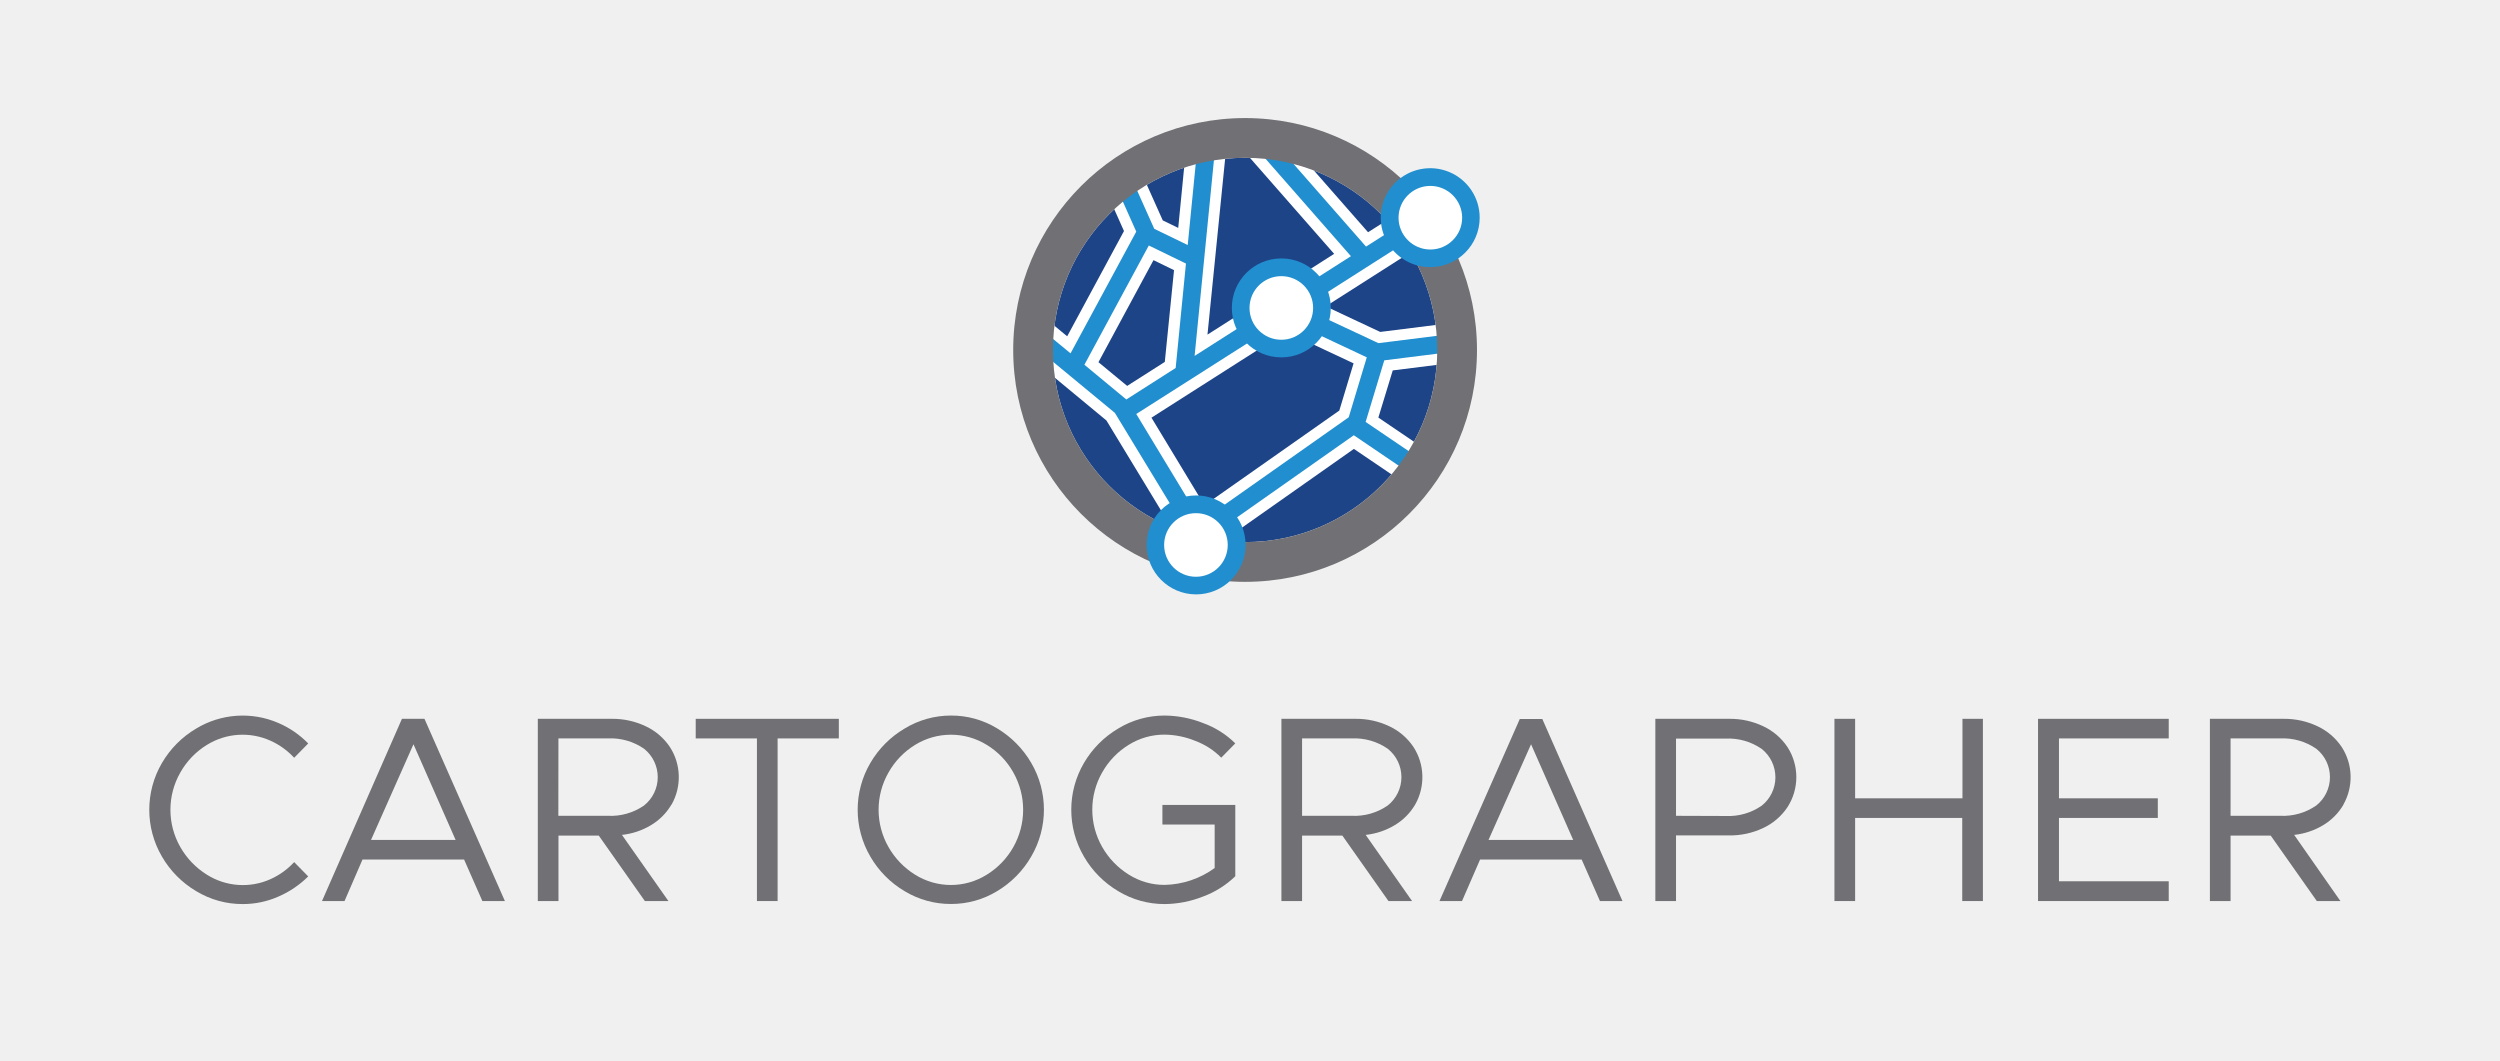
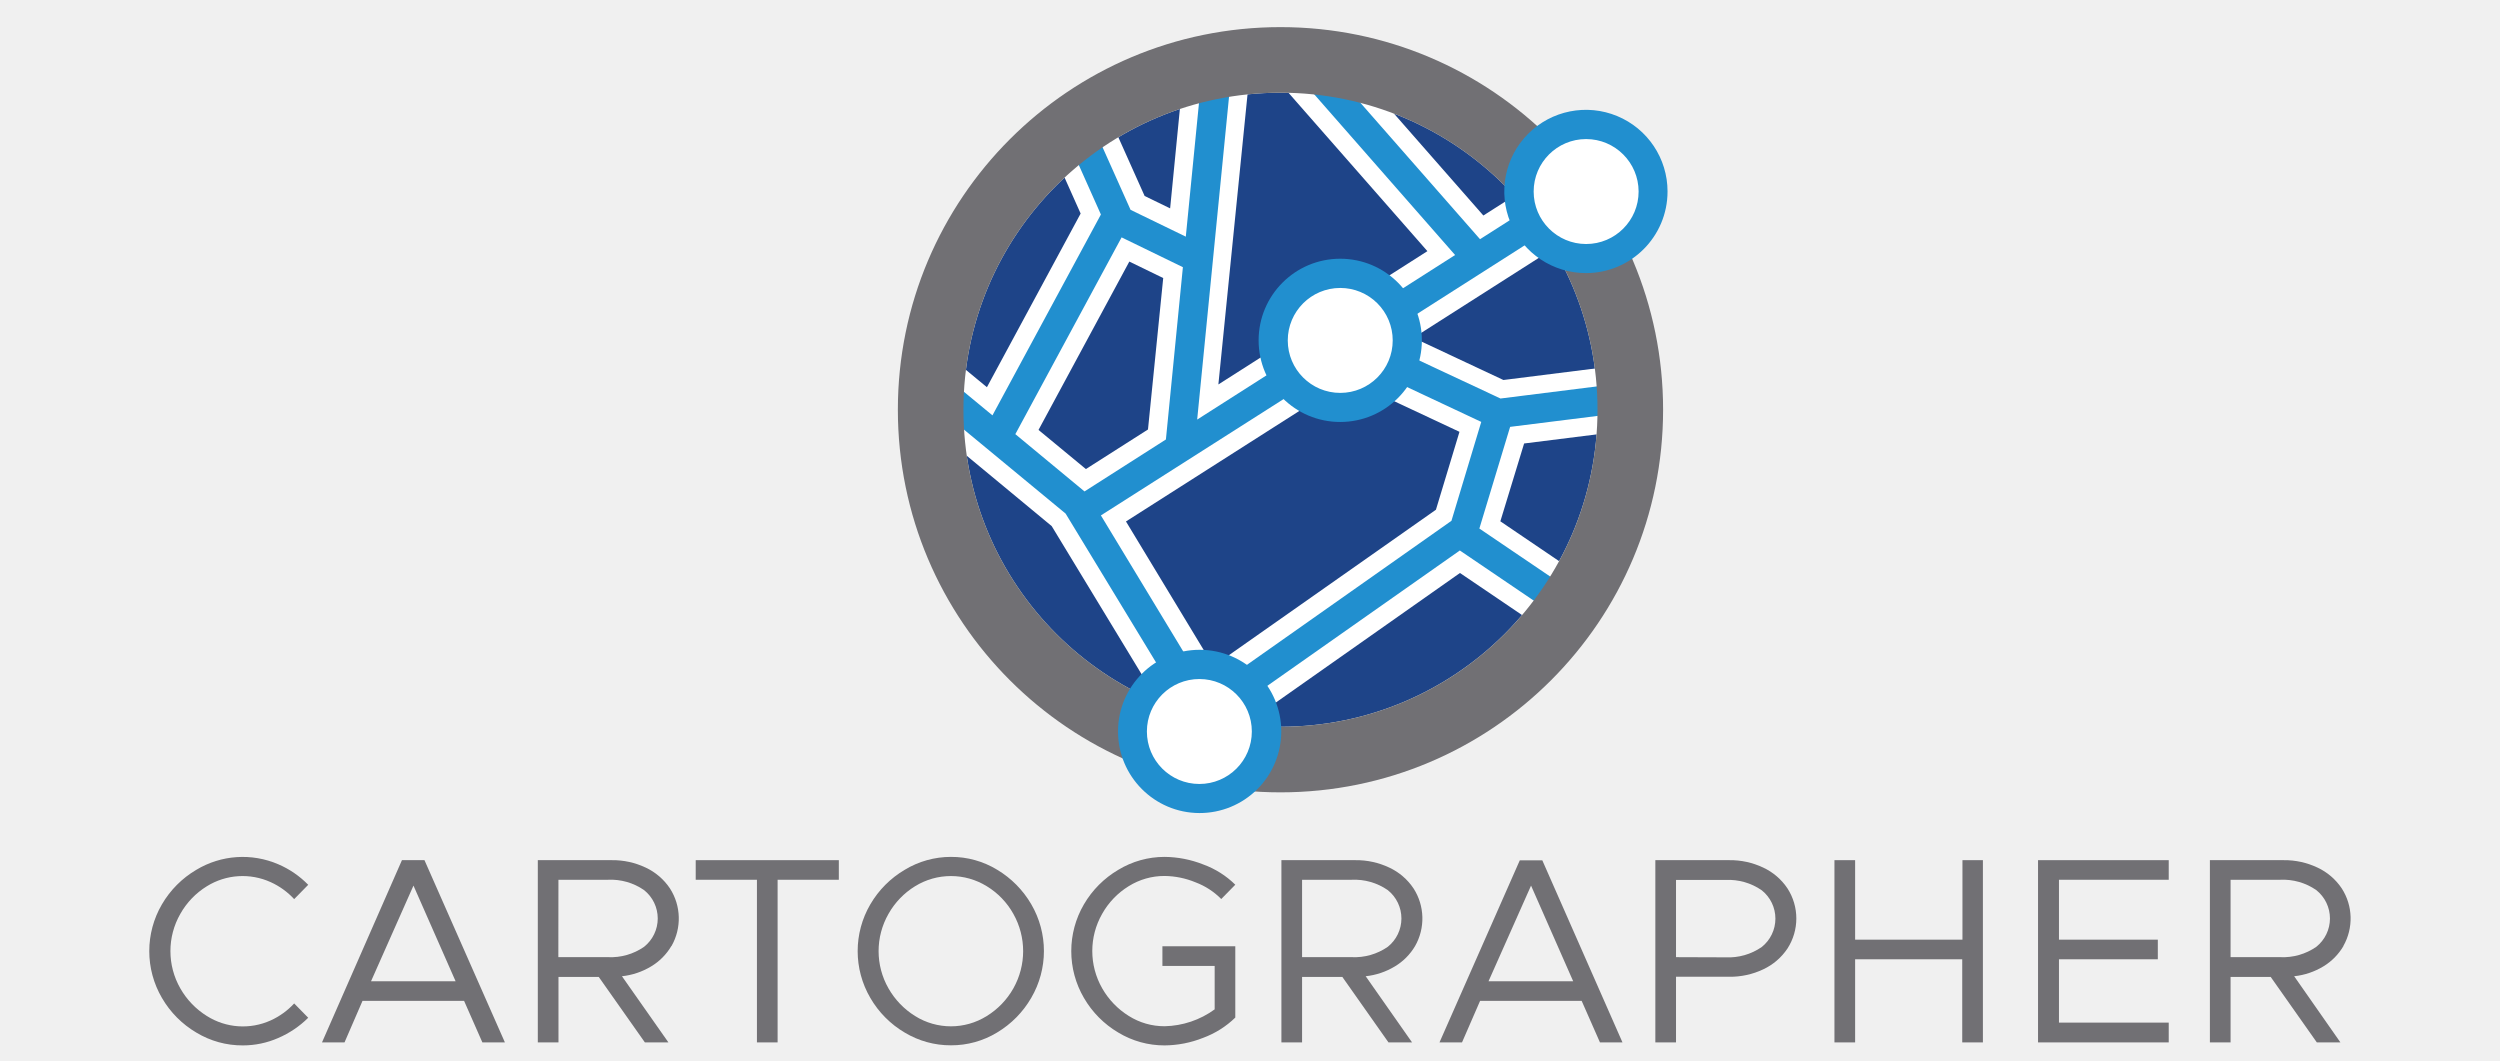
- <svg xmlns="http://www.w3.org/2000/svg" id="artwork" viewBox="0 0 566 240">
-   <defs>
-     <style>.cls-1{fill:#717074;}.cls-2{fill:#1e4488;}.cls-3{fill:#fff;}.cls-4{fill:#218fcf;}</style>
+ <svg xmlns="http://www.w3.org/2000/svg" id="artwork" viewBox="0 0 566 240" version="1.1">
+   <defs id="defs878">
+     <style id="style876">.cls-1{fill:#717074;}.cls-2{fill:#1e4488;}.cls-3{fill:#fff;}.cls-4{fill:#218fcf;}</style>
  </defs>
-   <path class="cls-1" d="M44.44,201.77a21.76,21.76,0,0,1-7.77-7.83,21,21,0,0,1,0-21.21,21.83,21.83,0,0,1,7.77-7.8A20.34,20.34,0,0,1,63,163.67a21,21,0,0,1,6.78,4.65l-3.18,3.24a16.5,16.5,0,0,0-5.31-3.84,15.35,15.35,0,0,0-14.46.93,17.27,17.27,0,0,0-6,6.24,17,17,0,0,0,0,16.89,17.6,17.6,0,0,0,6,6.24,15.26,15.26,0,0,0,14.46,1,16.5,16.5,0,0,0,5.31-3.84l3.18,3.24A21.93,21.93,0,0,1,63,203a19.85,19.85,0,0,1-8,1.68A20.13,20.13,0,0,1,44.44,201.77Z" />
-   <path class="cls-1" d="M105.07,194.6h-23L78,204h-5.1L91,162.74h5.1L114.31,204h-5.1Zm-1.92-4.44L93.61,168.5,84,190.16Z" />
-   <path class="cls-1" d="M152,182.18a13.18,13.18,0,0,1-4.59,4.62,16,16,0,0,1-6.6,2.22L151.33,204H146l-10.44-14.82h-9.12V204h-4.68V162.74h16.74a17.43,17.43,0,0,1,7.68,1.68,13.45,13.45,0,0,1,5.49,4.71,12.58,12.58,0,0,1,.36,13.05Zm-25.59,2.52h11.22a13.23,13.23,0,0,0,8.19-2.34,8.21,8.21,0,0,0,0-12.84,13.23,13.23,0,0,0-8.19-2.34H126.43Z" />
-   <path class="cls-1" d="M171.37,167.18H157.51v-4.44h32.4v4.44H176.05V204h-4.68Z" />
-   <path class="cls-1" d="M204.82,201.77a21.76,21.76,0,0,1-7.77-7.83,21,21,0,0,1,0-21.21,21.83,21.83,0,0,1,7.77-7.8A20.13,20.13,0,0,1,215.29,162a19.92,19.92,0,0,1,10.47,2.91,22,22,0,0,1,7.71,7.8,21,21,0,0,1,0,21.21,21.91,21.91,0,0,1-7.71,7.83,19.92,19.92,0,0,1-10.47,2.91A20.13,20.13,0,0,1,204.82,201.77Zm18.6-3.75a17.35,17.35,0,0,0,6-6.24,17.17,17.17,0,0,0,0-16.89,17,17,0,0,0-6-6.24,15.46,15.46,0,0,0-16.26,0,17.27,17.27,0,0,0-6,6.24,17,17,0,0,0,0,16.89,17.6,17.6,0,0,0,6,6.24,15.29,15.29,0,0,0,16.26,0Z" />
-   <path class="cls-1" d="M263.17,182.24h16.5v16.14a20.75,20.75,0,0,1-7.29,4.59,24,24,0,0,1-8.73,1.71,20.13,20.13,0,0,1-10.47-2.91,21.76,21.76,0,0,1-7.77-7.83,21,21,0,0,1,0-21.21,21.83,21.83,0,0,1,7.77-7.8A20.13,20.13,0,0,1,263.65,162a24.25,24.25,0,0,1,8.76,1.71,20.08,20.08,0,0,1,7.26,4.59l-3.18,3.24a16.14,16.14,0,0,0-5.82-3.78,18.83,18.83,0,0,0-7-1.44,15.22,15.22,0,0,0-8.13,2.31,17.27,17.27,0,0,0-6,6.24,17,17,0,0,0,0,16.89,17.6,17.6,0,0,0,6,6.24,15.07,15.07,0,0,0,8.13,2.34A19.93,19.93,0,0,0,275,196.52v-9.84H263.17Z" />
-   <path class="cls-1" d="M320.38,182.18a13.18,13.18,0,0,1-4.59,4.62,16,16,0,0,1-6.6,2.22L319.69,204h-5.34l-10.44-14.82h-9.12V204h-4.68V162.74h16.74a17.43,17.43,0,0,1,7.68,1.68,13.45,13.45,0,0,1,5.49,4.71,12.58,12.58,0,0,1,.36,13.05Zm-25.59,2.52H306a13.23,13.23,0,0,0,8.19-2.34,8.21,8.21,0,0,0,0-12.84,13.23,13.23,0,0,0-8.19-2.34H294.79Z" />
-   <path class="cls-1" d="M358.09,194.6h-23L331,204h-5.1l18.18-41.22h5.1L367.33,204h-5.1Zm-1.92-4.44-9.54-21.66L337,190.16Z" />
-   <path class="cls-1" d="M374.77,162.74h16.74a17.43,17.43,0,0,1,7.68,1.68,13.45,13.45,0,0,1,5.49,4.71,12.54,12.54,0,0,1,0,13.62,13.45,13.45,0,0,1-5.49,4.71,17.43,17.43,0,0,1-7.68,1.68H379.45V204h-4.68Zm15.9,22a13.23,13.23,0,0,0,8.19-2.34,8.21,8.21,0,0,0,0-12.84,13.23,13.23,0,0,0-8.19-2.34H379.45V184.7Z" />
-   <path class="cls-1" d="M448.93,162.74V204h-4.68V185.18H420V204h-4.68V162.74H420v18h24.3v-18Z" />
-   <path class="cls-1" d="M466.15,167.18v13.56h22.38v4.44H466.15v14.34H491V204H461.41V162.74H491v4.44Z" />
-   <path class="cls-1" d="M530.56,182.18A13.18,13.18,0,0,1,526,186.8a16,16,0,0,1-6.6,2.22L529.87,204h-5.34l-10.44-14.82H505V204h-4.68V162.74H517a17.43,17.43,0,0,1,7.68,1.68,13.45,13.45,0,0,1,5.49,4.71,12.58,12.58,0,0,1,.36,13.05ZM505,184.7h11.22a13.23,13.23,0,0,0,8.19-2.34,8.21,8.21,0,0,0,0-12.84,13.23,13.23,0,0,0-8.19-2.34H505Z" />
-   <circle class="cls-2" cx="281.89" cy="79.23" r="43.5" />
-   <path class="cls-3" d="M315.32,83.86l17.38-2.18-1.12-8.93-19.1,2.4-12.34-5.79,22.91-14.61-4.83-7.58-8.49,5.41L288.54,28.42l-6.76,5.94,20.27,23.11L273.37,75.76l4.12-41-9-.9L266.75,51.6l-3.5-1.7-4.73-10.57L250.31,43l4.16,9.31L241.61,76.14l-4.7-3.88-5.73,6.94,19.32,16,14.82,24.42-1,.7,5.18,7.36.5-.35,2.15,3.55,7.69-4.67-2.47-4.07,29.15-20.51,11.7,7.93,5-7.45-11.16-7.57ZM248.69,82l12.46-23.1,4.65,2.26-2.09,20.78-8.52,5.43Zm24,32.4-12-19.84,30.51-19.45,15.25,7.15-3.23,10.69Z" />
-   <path class="cls-4" d="M313.4,81.58l19-2.38-.5-4-19.82,2.49-17.1-8,26.74-17.05-2.15-3.38-10.3,6.57-22.6-25.77-3,2.64L305.85,58,270.46,80.58l4.54-46-4-.39-2.1,21.29-7.58-3.68-5.1-11.4L252.59,42l4.66,10.44L242.37,80l-7.05-5.82-2.54,3.08,19.63,16.22,21.87,36,3.42-2.08L274,121.39,306.5,98.54l13.12,8.9,2.25-3.31-12.69-8.6Zm-67.89,1,14.58-27,8.41,4.09-2.33,23.64L255,90.44Zm11.74,11.15L291,72.24l18.44,8.66-4.09,13.57L271.94,118Z" />
-   <path class="cls-1" d="M281.89,26.73a52.5,52.5,0,1,0,52.5,52.5A52.5,52.5,0,0,0,281.89,26.73Zm0,96a43.5,43.5,0,1,1,43.5-43.5A43.49,43.49,0,0,1,281.89,122.73Z" />
-   <circle class="cls-3" cx="323.83" cy="49.29" r="9.19" />
-   <path class="cls-4" d="M323.83,60.48A11.2,11.2,0,1,1,335,49.29,11.2,11.2,0,0,1,323.83,60.48Zm0-18.39a7.2,7.2,0,1,0,7.2,7.2A7.21,7.21,0,0,0,323.83,42.09Z" />
-   <circle class="cls-3" cx="290.09" cy="69.71" r="9.19" />
-   <path class="cls-4" d="M290.09,80.91a11.2,11.2,0,1,1,11.2-11.2A11.21,11.21,0,0,1,290.09,80.91Zm0-18.39a7.2,7.2,0,1,0,7.2,7.19A7.19,7.19,0,0,0,290.09,62.52Z" />
-   <circle class="cls-3" cx="270.77" cy="123.38" r="9.19" />
-   <path class="cls-4" d="M270.77,134.57A11.2,11.2,0,1,1,282,123.38,11.2,11.2,0,0,1,270.77,134.57Zm0-18.39a7.2,7.2,0,1,0,7.19,7.2A7.2,7.2,0,0,0,270.77,116.18Z" />
+   <path class="cls-1" d="m 44.44,233.77 a 21.76,21.76 0 0 1 -7.77,-7.83 21,21 0 0 1 0,-21.21 21.83,21.83 0 0 1 7.77,-7.8 20.34,20.34 0 0 1 18.56,-1.26 21,21 0 0 1 6.78,4.65 l -3.18,3.24 a 16.5,16.5 0 0 0 -5.31,-3.84 15.35,15.35 0 0 0 -14.46,0.93 17.27,17.27 0 0 0 -6,6.24 17,17 0 0 0 0,16.89 17.6,17.6 0 0 0 6,6.24 15.26,15.26 0 0 0 14.46,1 16.5,16.5 0 0 0 5.31,-3.84 l 3.18,3.24 A 21.93,21.93 0 0 1 63,235 a 19.85,19.85 0 0 1 -8,1.68 20.13,20.13 0 0 1 -10.56,-2.91 z" id="path880" />
+   <path class="cls-1" d="m 105.07,226.6 h -23 L 78,236 H 72.9 L 91,194.74 h 5.1 L 114.31,236 h -5.1 z M 103.15,222.16 93.61,200.5 84,222.16 Z" id="path882" />
+   <path class="cls-1" d="m 152,214.18 a 13.18,13.18 0 0 1 -4.59,4.62 16,16 0 0 1 -6.6,2.22 L 151.33,236 H 146 l -10.44,-14.82 h -9.12 V 236 h -4.68 v -41.26 h 16.74 a 17.43,17.43 0 0 1 7.68,1.68 13.45,13.45 0 0 1 5.49,4.71 12.58,12.58 0 0 1 0.36,13.05 z m -25.59,2.52 h 11.22 a 13.23,13.23 0 0 0 8.19,-2.34 8.21,8.21 0 0 0 0,-12.84 13.23,13.23 0 0 0 -8.19,-2.34 h -11.2 z" id="path884" />
+   <path class="cls-1" d="m 171.37,199.18 h -13.86 v -4.44 h 32.4 v 4.44 H 176.05 V 236 h -4.68 z" id="path886" />
+   <path class="cls-1" d="m 204.82,233.77 a 21.76,21.76 0 0 1 -7.77,-7.83 21,21 0 0 1 0,-21.21 21.83,21.83 0 0 1 7.77,-7.8 20.13,20.13 0 0 1 10.47,-2.93 19.92,19.92 0 0 1 10.47,2.91 22,22 0 0 1 7.71,7.8 21,21 0 0 1 0,21.21 21.91,21.91 0 0 1 -7.71,7.83 19.92,19.92 0 0 1 -10.47,2.91 20.13,20.13 0 0 1 -10.47,-2.89 z m 18.6,-3.75 a 17.35,17.35 0 0 0 6,-6.24 17.17,17.17 0 0 0 0,-16.89 17,17 0 0 0 -6,-6.24 15.46,15.46 0 0 0 -16.26,0 17.27,17.27 0 0 0 -6,6.24 17,17 0 0 0 0,16.89 17.6,17.6 0 0 0 6,6.24 15.29,15.29 0 0 0 16.26,0 z" id="path888" />
+   <path class="cls-1" d="m 263.17,214.24 h 16.5 v 16.14 a 20.75,20.75 0 0 1 -7.29,4.59 24,24 0 0 1 -8.73,1.71 20.13,20.13 0 0 1 -10.47,-2.91 21.76,21.76 0 0 1 -7.77,-7.83 21,21 0 0 1 0,-21.21 21.83,21.83 0 0 1 7.77,-7.8 20.13,20.13 0 0 1 10.47,-2.93 24.25,24.25 0 0 1 8.76,1.71 20.08,20.08 0 0 1 7.26,4.59 l -3.18,3.24 a 16.14,16.14 0 0 0 -5.82,-3.78 18.83,18.83 0 0 0 -7,-1.44 15.22,15.22 0 0 0 -8.13,2.31 17.27,17.27 0 0 0 -6,6.24 17,17 0 0 0 0,16.89 17.6,17.6 0 0 0 6,6.24 15.07,15.07 0 0 0 8.13,2.34 19.93,19.93 0 0 0 11.33,-3.82 v -9.84 h -11.83 z" id="path890" />
+   <path class="cls-1" d="m 320.38,214.18 a 13.18,13.18 0 0 1 -4.59,4.62 16,16 0 0 1 -6.6,2.22 l 10.5,14.98 h -5.34 l -10.44,-14.82 h -9.12 V 236 h -4.68 v -41.26 h 16.74 a 17.43,17.43 0 0 1 7.68,1.68 13.45,13.45 0 0 1 5.49,4.71 12.58,12.58 0 0 1 0.36,13.05 z m -25.59,2.52 H 306 a 13.23,13.23 0 0 0 8.19,-2.34 8.21,8.21 0 0 0 0,-12.84 13.23,13.23 0 0 0 -8.19,-2.34 h -11.21 z" id="path892" />
+   <path class="cls-1" d="m 358.09,226.6 h -23 L 331,236 h -5.1 l 18.18,-41.22 h 5.1 L 367.33,236 h -5.1 z m -1.92,-4.44 -9.54,-21.66 -9.63,21.66 z" id="path894" />
+   <path class="cls-1" d="m 374.77,194.74 h 16.74 a 17.43,17.43 0 0 1 7.68,1.68 13.45,13.45 0 0 1 5.49,4.71 12.54,12.54 0 0 1 0,13.62 13.45,13.45 0 0 1 -5.49,4.71 17.43,17.43 0 0 1 -7.68,1.68 H 379.45 V 236 h -4.68 z m 15.9,22 a 13.23,13.23 0 0 0 8.19,-2.34 8.21,8.21 0 0 0 0,-12.84 13.23,13.23 0 0 0 -8.19,-2.34 h -11.22 v 17.48 z" id="path896" />
+   <path class="cls-1" d="M 448.93,194.74 V 236 h -4.68 V 217.18 H 420 V 236 h -4.68 V 194.74 H 420 v 18 h 24.3 v -18 z" id="path898" />
+   <path class="cls-1" d="m 466.15,199.18 v 13.56 h 22.38 v 4.44 h -22.38 v 14.34 H 491 V 236 H 461.41 V 194.74 H 491 v 4.44 z" id="path900" />
+   <path class="cls-1" d="m 530.56,214.18 a 13.18,13.18 0 0 1 -4.56,4.62 16,16 0 0 1 -6.6,2.22 L 529.87,236 h -5.34 L 514.09,221.18 H 505 V 236 h -4.68 V 194.74 H 517 a 17.43,17.43 0 0 1 7.68,1.68 13.45,13.45 0 0 1 5.49,4.71 12.58,12.58 0 0 1 0.36,13.05 z M 505,216.7 h 11.22 a 13.23,13.23 0 0 0 8.19,-2.34 8.21,8.21 0 0 0 0,-12.84 13.23,13.23 0 0 0 -8.19,-2.34 H 505 Z" id="path902" />
+   <circle class="cls-2" cx="289.9" cy="92.764" id="circle904" style="stroke-width:1.65" r="71.775" />
+   <path class="cls-3" d="m 345.059,100.404 28.677,-3.597 -1.848,-14.735 -31.515,3.96 -20.361,-9.553 37.801,-24.107 -7.97,-12.507 -14.008,8.927 -34.964,-39.864 -11.154,9.801 33.446,38.132 -47.322,30.178 6.798,-67.65 -14.85,-1.485 -2.871,29.271 -5.775,-2.805 -7.804,-17.441 -13.546,6.056 6.864,15.361 -21.219,39.319 -7.755,-6.402 -9.454,11.451 31.878,26.4 24.453,40.293 -1.65,1.155 8.547,12.144 0.825,-0.578 3.547,5.857 12.688,-7.705 -4.075,-6.715 48.097,-33.842 19.305,13.085 8.25,-12.293 -18.414,-12.491 z m -109.939,-3.069 20.559,-38.115 7.673,3.729 -3.449,34.287 -14.058,8.959 z m 39.6,53.46 -19.8,-32.736 50.342,-32.092 25.163,11.797 -5.33,17.638 z" id="path906" style="stroke-width:1.65" />
+   <path class="cls-4" d="m 341.891,96.642 31.35,-3.927 -0.825,-6.6 -32.703,4.109 -28.215,-13.2 44.121,-28.133 -3.547,-5.577 -16.995,10.841 -37.29,-42.52 -4.95,4.356 36.597,41.745 -58.394,37.257 7.491,-75.9 -6.6,-0.643 -3.465,35.129 -12.507,-6.072 -8.415,-18.81 -5.989,2.64 7.689,17.226 -24.552,45.474 -11.633,-9.603 -4.191,5.082 32.389,26.763 36.086,59.4 5.643,-3.432 -6.105,-9.916 53.625,-37.703 21.648,14.685 3.712,-5.462 -20.939,-14.19 z m -112.019,1.65 24.057,-44.55 13.877,6.748 -3.845,39.006 -18.43,11.764 z m 19.371,18.397 55.688,-35.458 30.426,14.289 -6.748,22.39 -55.127,38.825 z" id="path908" style="stroke-width:1.65" />
+   <path class="cls-1" d="m 289.9,6.139 a 86.625,86.625 0 1 0 86.625,86.625 86.625,86.625 0 0 0 -86.625,-86.625 z m 0,158.4 a 71.775,71.775 0 1 1 71.775,-71.775 71.758,71.758 0 0 1 -71.775,71.775 z" id="path910" style="stroke-width:1.65" />
+   <circle class="cls-3" cx="359.101" cy="43.363" id="circle912" style="stroke-width:1.65" r="15.164" />
+   <path class="cls-4" d="m 359.101,61.827 a 18.48,18.48 0 1 1 18.43,-18.463 18.48,18.48 0 0 1 -18.43,18.463 z m 0,-30.343 a 11.88,11.88 0 1 0 11.88,11.88 11.896,11.896 0 0 0 -11.88,-11.88 z" id="path914" style="stroke-width:1.65" />
+   <circle class="cls-3" cx="303.43" cy="77.056" id="circle916" style="stroke-width:1.65" r="15.164" />
+   <path class="cls-4" d="m 303.43,95.536 a 18.48,18.48 0 1 1 18.48,-18.48 18.497,18.497 0 0 1 -18.48,18.48 z m 0,-30.343 a 11.88,11.88 0 1 0 11.88,11.864 11.864,11.864 0 0 0 -11.88,-11.864 z" id="path918" style="stroke-width:1.65" />
+   <circle class="cls-3" cx="271.552" cy="165.612" id="circle920" style="stroke-width:1.65" r="15.164" />
+   <path class="cls-4" d="m 271.552,184.075 a 18.48,18.48 0 1 1 18.529,-18.463 18.48,18.48 0 0 1 -18.529,18.463 z m 0,-30.343 a 11.88,11.88 0 1 0 11.864,11.88 11.88,11.88 0 0 0 -11.864,-11.88 z" id="path922" style="stroke-width:1.65" />
</svg>
